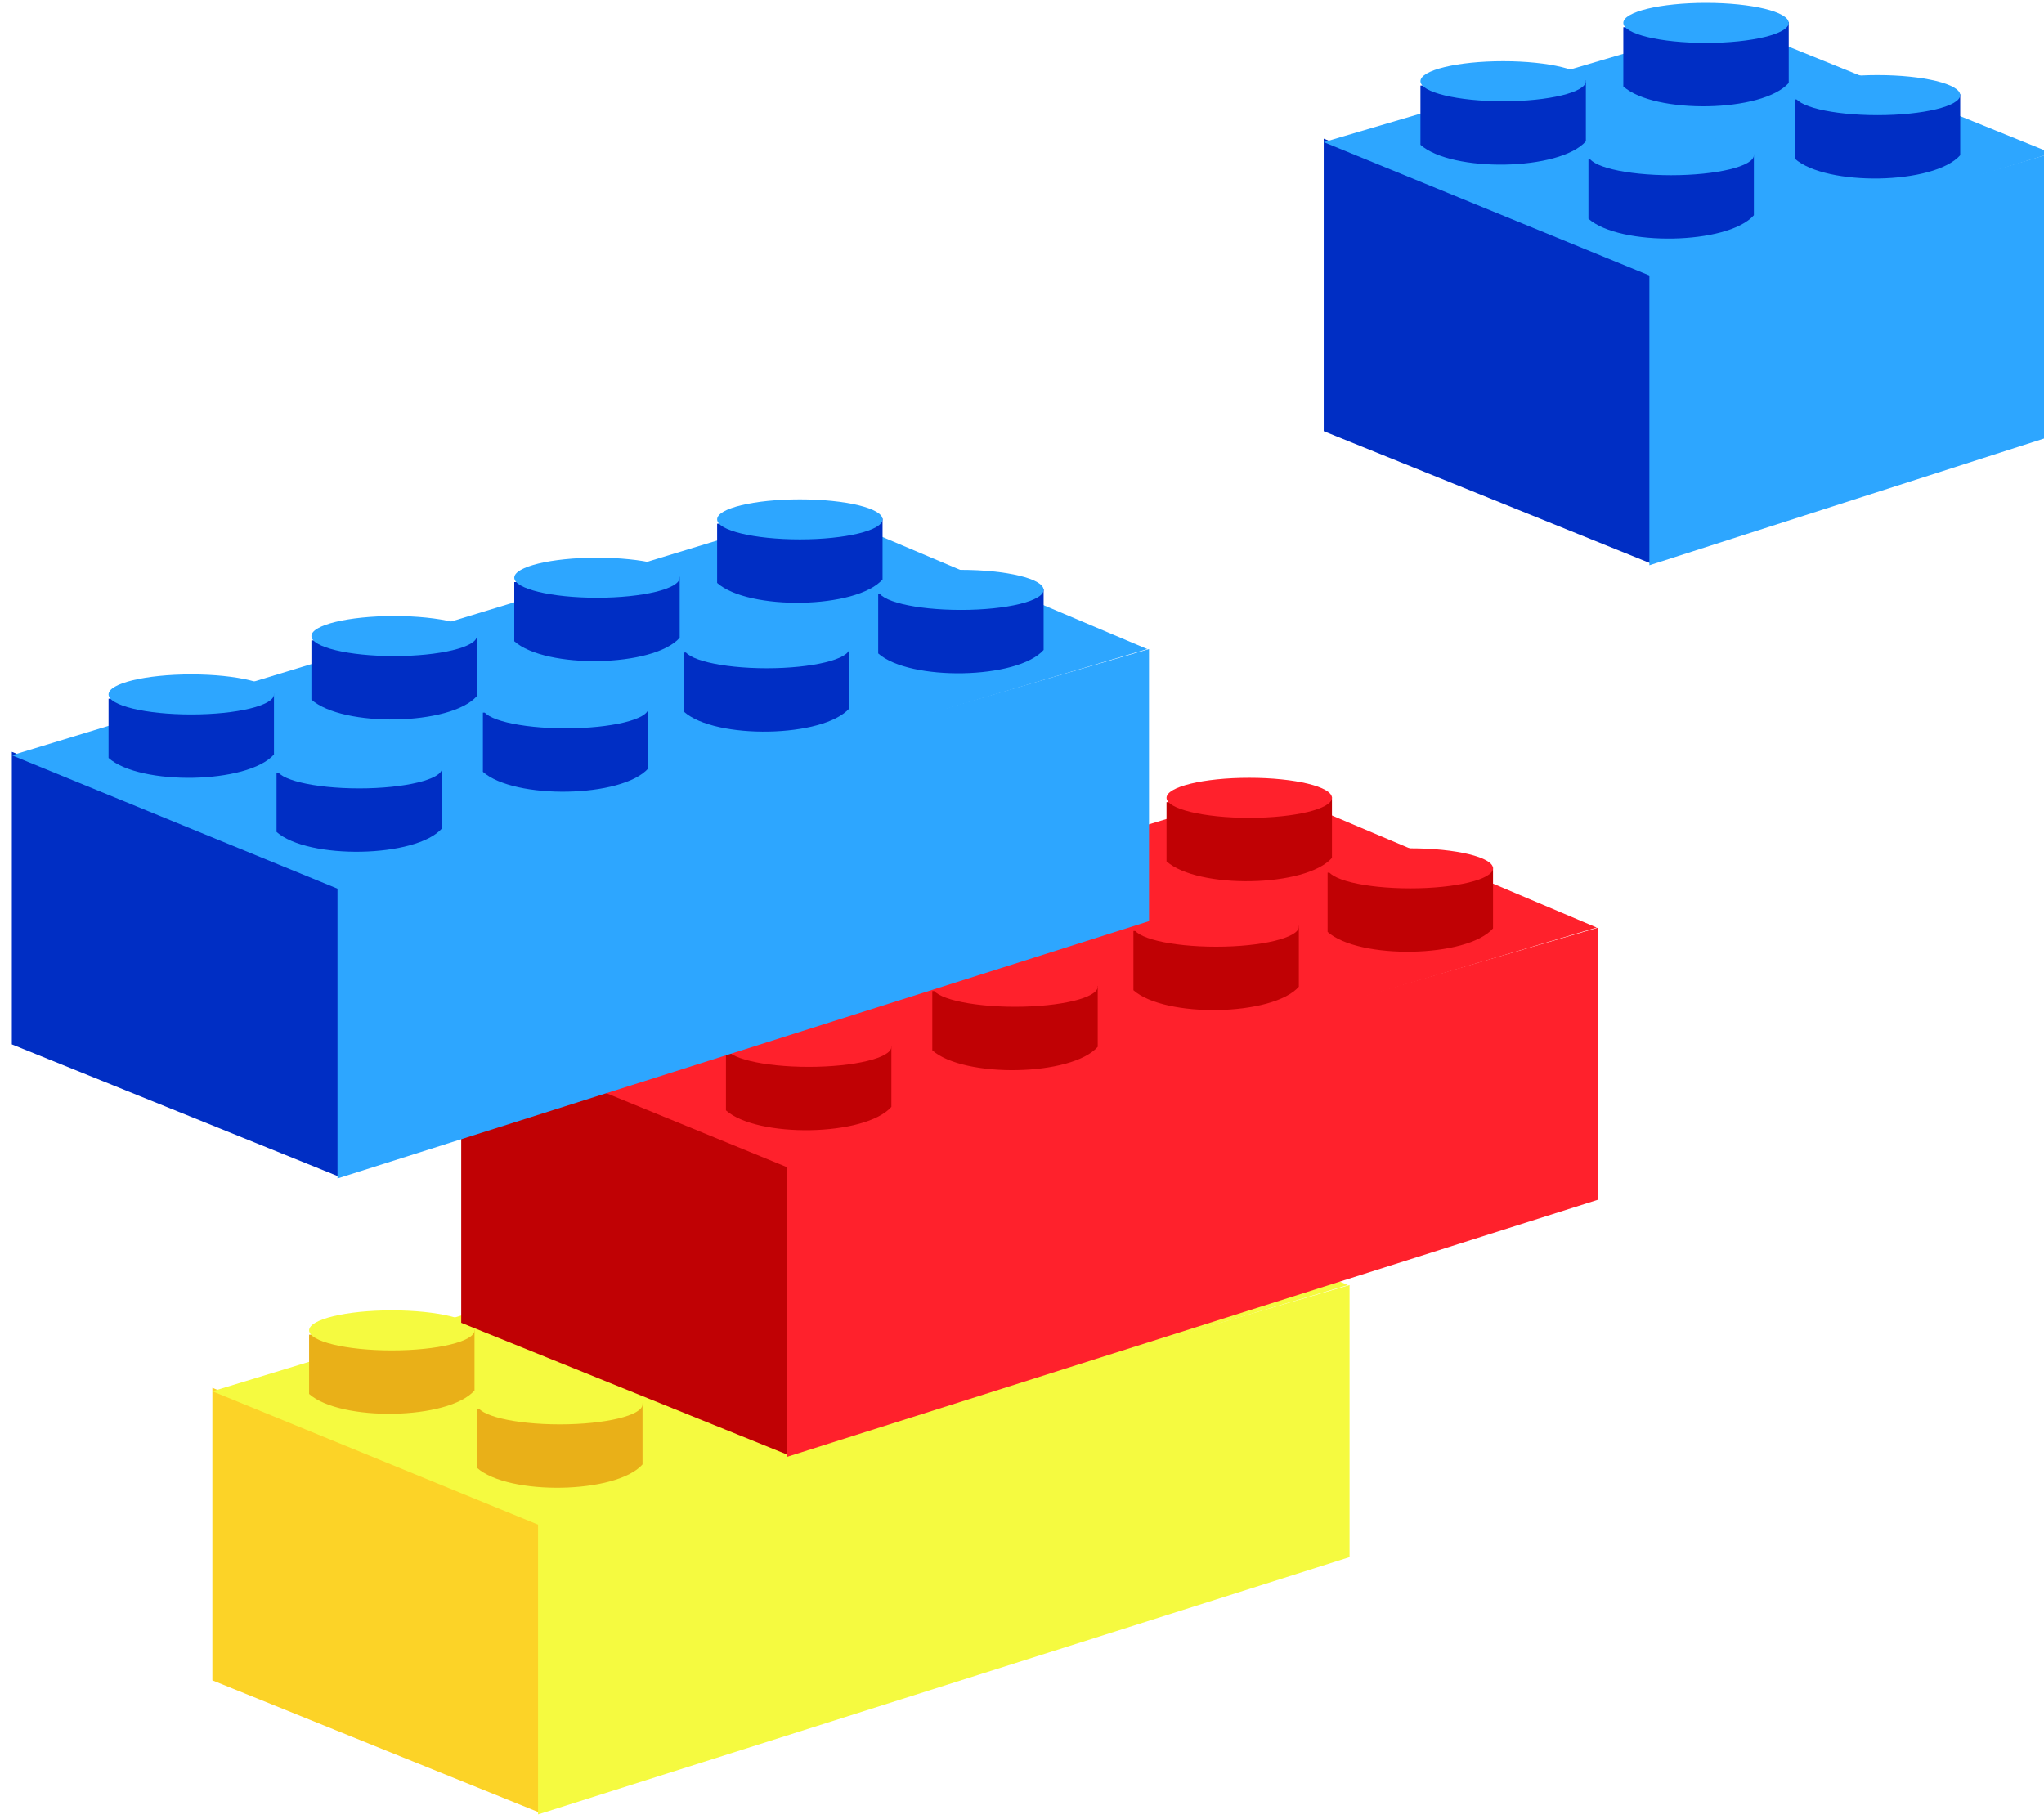
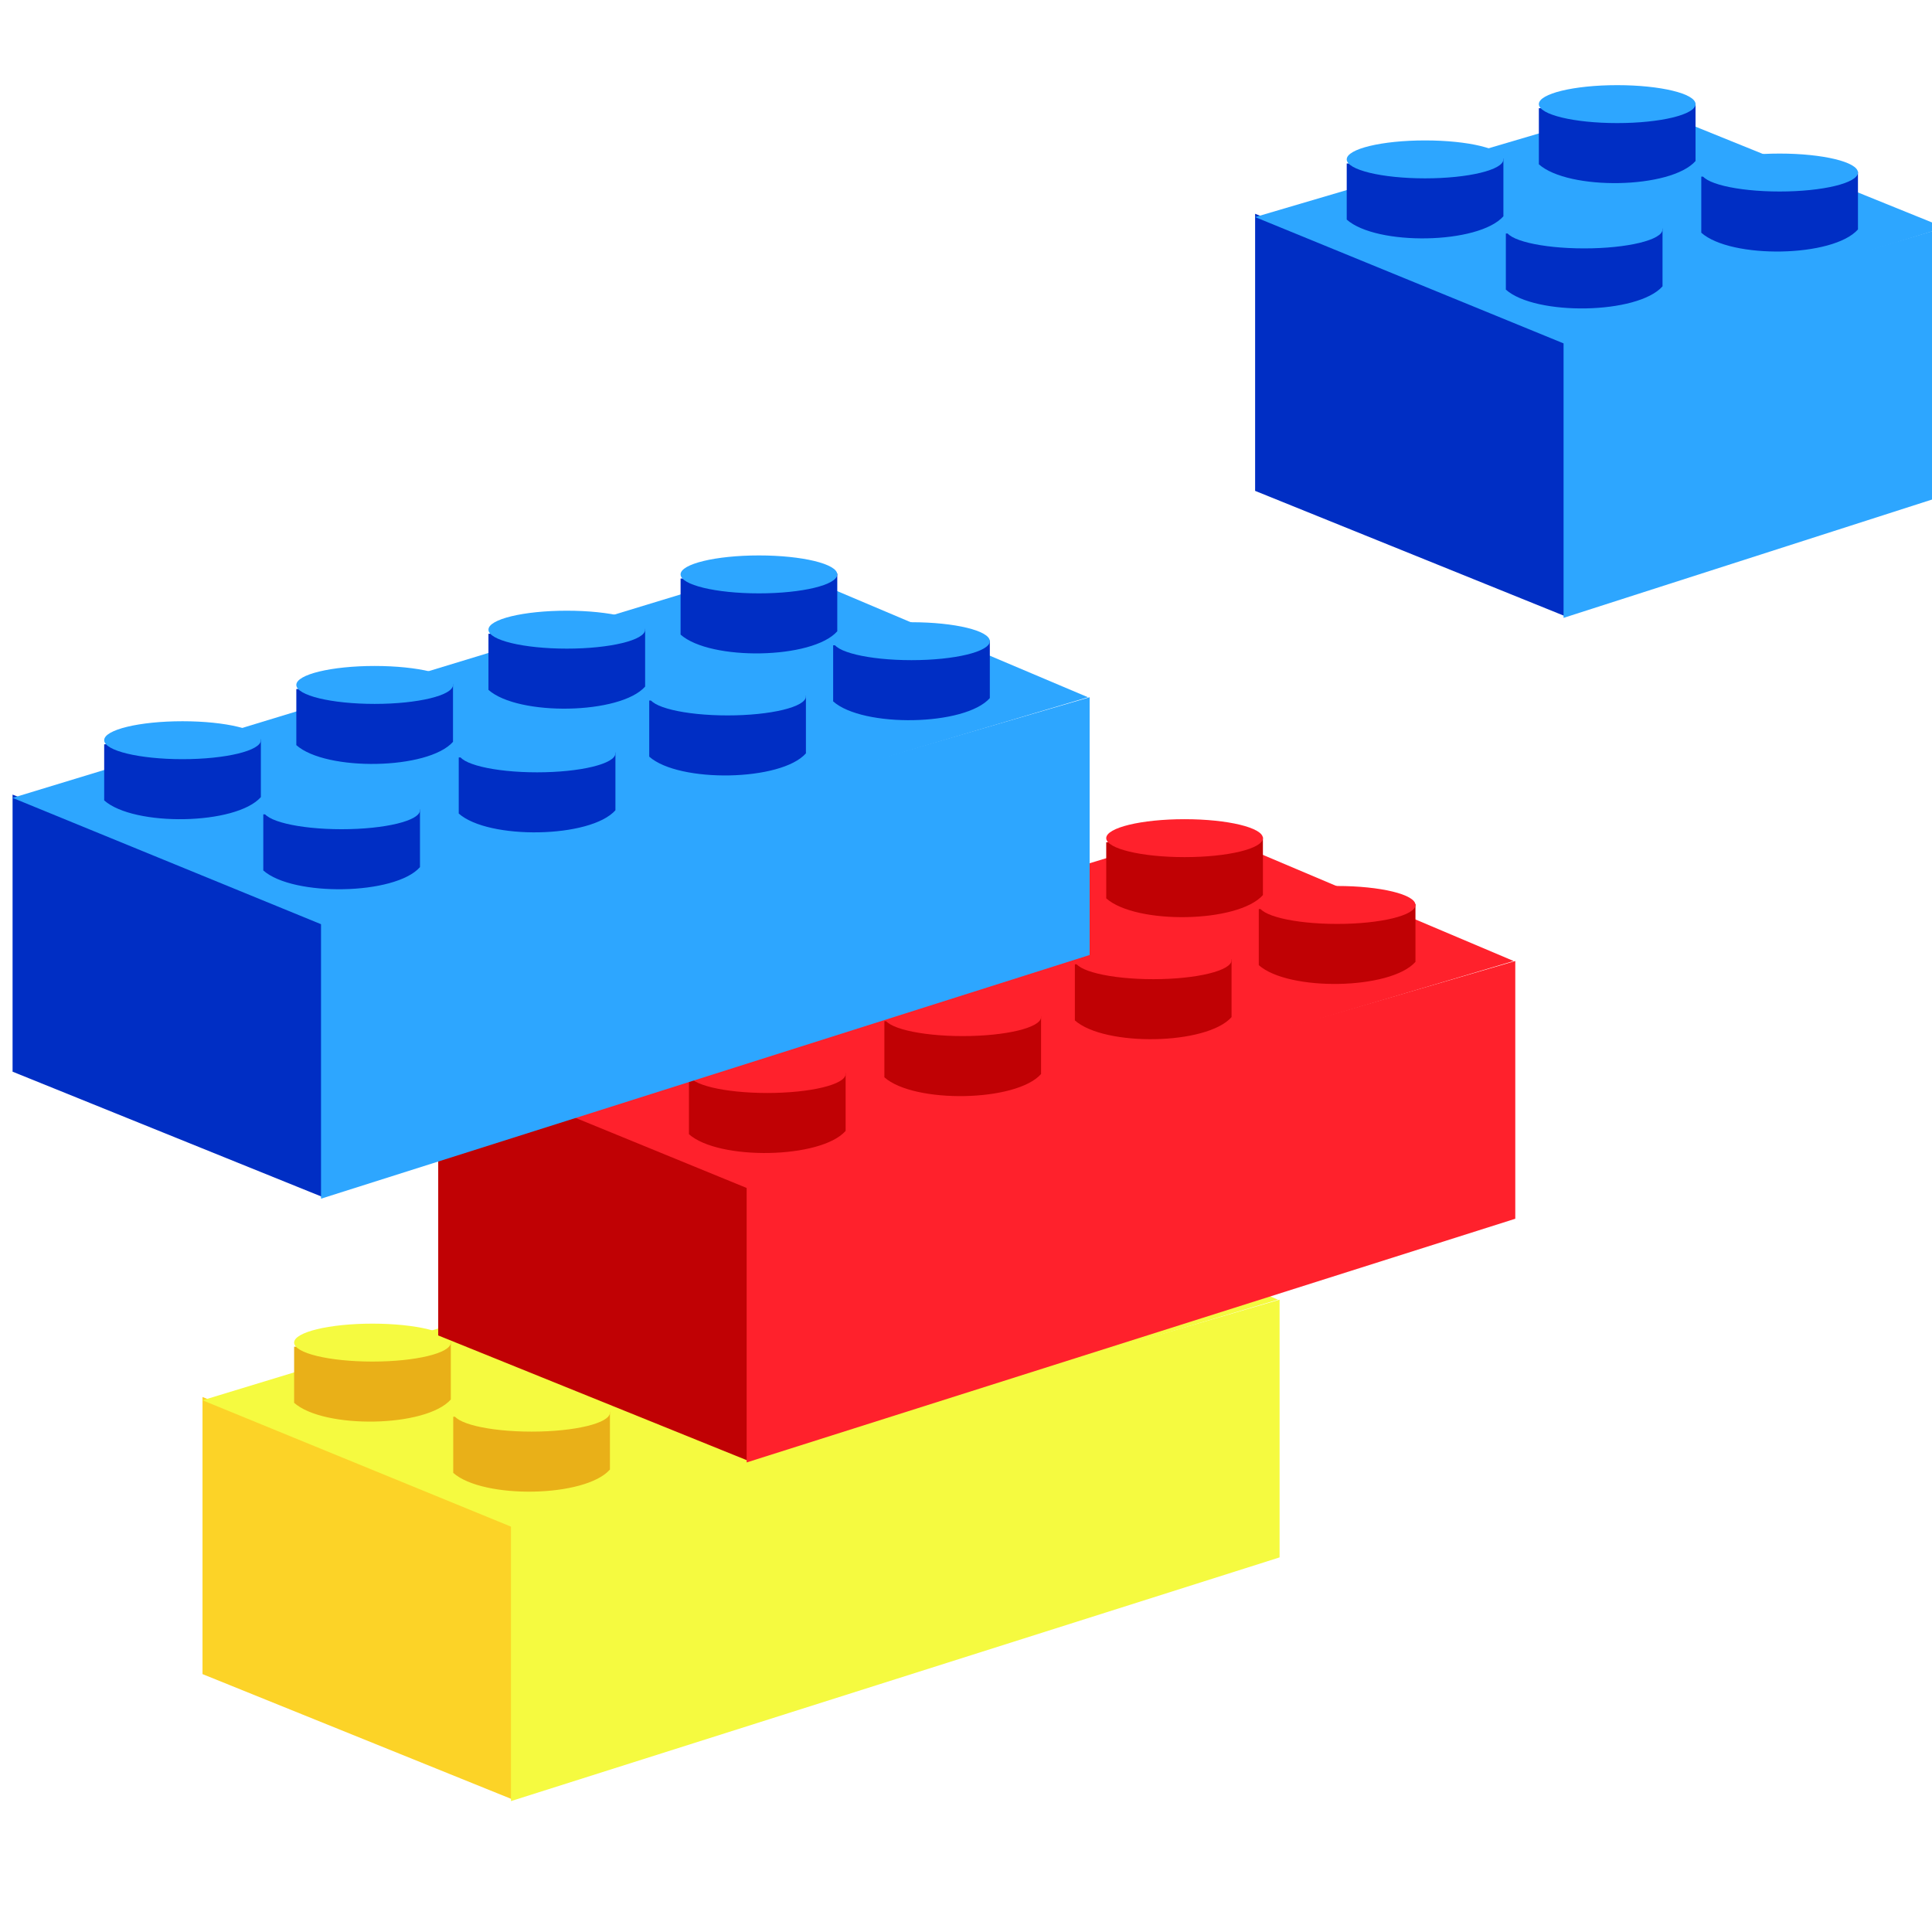
- <svg xmlns="http://www.w3.org/2000/svg" width="899.908" height="800.908" version="1.1" id="svg1031">
+ <svg xmlns="http://www.w3.org/2000/svg" width="800" height="800" version="1.1" id="svg1031">
  <defs id="defs1035" />
-   <g id="g425" transform="translate(250.4214,-553.9854)">
+   <g id="g425" transform="matrix(0.8907952,0,0,0.8907952,223.6428,-459.3499)">
    <g id="g3245" transform="translate(69.11208,-58.10354)">
      <g fill="#002ec4" id="g3164">
        <path fill="#002ec4" d="m 263.258,673.135 v 128.806 l 144.147,58.275 V 731.404 Z" id="path3166" />
      </g>
      <g fill="#2da6ff" id="g3168">
        <path d="M 583.747,804.099 V 679.535 l -177.109,52.636 v 128.806 z" id="path3170" />
      </g>
      <g fill="#2da6ff" id="g3172">
        <path d="m 263.258,674.669 178.557,-52.619 141.932,57.485 -176.342,54.165 z" id="path3174" />
      </g>
      <g fill="#002ec4" id="g3176">
        <path d="m 379.807,682.328 v 26.07 c 13.796,12.267 61.326,11.506 72.832,-1.535 v -26.836 z" id="path3178" />
      </g>
      <g fill="#2da6ff" id="g3180">
        <path d="m 379.807,680.417 c 0,-4.866 16.303,-8.816 36.413,-8.816 20.116,0 36.419,3.95 36.419,8.816 0,4.871 -16.303,8.816 -36.419,8.816 -20.11,0 -36.413,-3.944 -36.413,-8.816 z" id="path3182" />
      </g>
      <g fill="#002ec4" id="g3188">
        <path d="m 470.654,655.876 v 26.069 c 13.802,12.273 61.332,11.506 72.832,-1.528 v -26.836 z" id="path3190" />
      </g>
      <g fill="#2da6ff" id="g3192">
        <path d="m 470.654,653.97 c 0,-4.872 16.303,-8.816 36.419,-8.816 20.11,0 36.413,3.945 36.413,8.816 0,4.865 -16.303,8.815 -36.413,8.815 -20.116,0 -36.419,-3.95 -36.419,-8.815 z" id="path3194" />
      </g>
      <g fill="#002ec4" id="g3200">
        <path d="m 395.155,624.077 v 26.069 c 13.802,12.268 61.332,11.501 72.832,-1.534 v -26.836 z" id="path3202" />
      </g>
      <g fill="#2da6ff" id="g3204">
        <path d="m 395.155,622.164 c 0,-4.866 16.303,-8.815 36.419,-8.815 20.11,0 36.413,3.95 36.413,8.815 0,4.872 -16.303,8.816 -36.413,8.816 -20.116,0 -36.419,-3.945 -36.419,-8.816 z" id="path3206" />
      </g>
      <g fill="#002ec4" id="g3212">
        <path d="m 305.842,649.768 v 26.069 c 13.802,12.268 61.332,11.5 72.832,-1.534 v -26.836 z" id="path3214" />
      </g>
      <g fill="#2da6ff" id="g3216">
        <path d="m 305.842,647.856 c 0,-4.871 16.303,-8.816 36.419,-8.816 20.11,0 36.413,3.945 36.413,8.816 0,4.871 -16.303,8.816 -36.413,8.816 -20.116,0 -36.419,-3.945 -36.419,-8.816 z" id="path3218" />
      </g>
    </g>
  </g>
-   <g fill="#f5fa40" transform="matrix(5.724449,0,0,5.724449,-513.5697,-2359.072)" id="g2860">
+   <g fill="#f5fa40" transform="matrix(5.099311,0,0,5.099311,-456.9169,-2067.312)" id="g2860">
    <path transform="matrix(5.724449,0,0,5.724449,-582.6817,-2300.968)" id="path2862" d="" />
  </g>
-   <g fill="#f5fa40" transform="matrix(5.724449,0,0,5.724449,-513.5697,-2359.072)" id="g2872">
+   <g fill="#f5fa40" transform="matrix(5.099311,0,0,5.099311,-456.9169,-2067.312)" id="g2872">
    <path transform="matrix(5.724449,0,0,5.724449,-582.6817,-2300.968)" id="path2874" d="" />
  </g>
-   <g fill="#f5fa40" transform="matrix(5.724449,0,0,5.724449,-513.5697,-2359.072)" id="g2884">
+   <g fill="#f5fa40" transform="matrix(5.099311,0,0,5.099311,-456.9169,-2067.312)" id="g2884">
    <path transform="matrix(5.724449,0,0,5.724449,-582.6817,-2300.968)" id="path2886" d="" />
  </g>
-   <g fill="#f5fa40" transform="matrix(5.724449,0,0,5.724449,-513.5697,-2359.072)" id="g2896">
+   <g fill="#f5fa40" transform="matrix(5.099311,0,0,5.099311,-456.9169,-2067.312)" id="g2896">
    <path transform="matrix(5.724449,0,0,5.724449,-582.6817,-2300.968)" id="path2898" d="" />
  </g>
-   <g fill="#f5fa40" transform="matrix(5.724449,0,0,5.724449,-513.5697,-2359.072)" id="g2908">
+   <g fill="#f5fa40" transform="matrix(5.099311,0,0,5.099311,-456.9169,-2067.312)" id="g2908">
    <path transform="matrix(5.724449,0,0,5.724449,-582.6817,-2300.968)" id="path2910" d="" />
  </g>
-   <g fill="#f5fa40" transform="matrix(5.724449,0,0,5.724449,-513.5697,-2359.072)" id="g2920">
+   <g fill="#f5fa40" transform="matrix(5.099311,0,0,5.099311,-456.9169,-2067.312)" id="g2920">
    <path transform="matrix(5.724449,0,0,5.724449,-582.6817,-2300.968)" id="path2922" d="" />
  </g>
-   <g fill="#f5fa40" transform="matrix(5.724449,0,0,5.724449,-513.5697,-2359.072)" id="g2932">
+   <g fill="#f5fa40" transform="matrix(5.099311,0,0,5.099311,-456.9169,-2067.312)" id="g2932">
    <path transform="matrix(5.724449,0,0,5.724449,-582.6817,-2300.968)" id="path2934" d="" />
  </g>
-   <g fill="#f5fa40" transform="matrix(5.724449,0,0,5.724449,-513.5697,-2359.072)" id="g2944">
+   <g fill="#f5fa40" transform="matrix(5.099311,0,0,5.099311,-456.9169,-2067.312)" id="g2944">
    <path transform="matrix(5.724449,0,0,5.724449,-582.6817,-2300.968)" id="path2946" d="" />
  </g>
-   <g fill="#ff212c" transform="matrix(5.724449,0,0,5.724449,-513.5697,-2359.072)" id="g2968">
+   <g fill="#ff212c" transform="matrix(5.099311,0,0,5.099311,-456.9169,-2067.312)" id="g2968">
    <path transform="matrix(5.724449,0,0,5.724449,-582.6817,-2300.968)" id="path2970" d="" />
  </g>
-   <g fill="#ff212c" transform="matrix(5.724449,0,0,5.724449,-513.5697,-2359.072)" id="g2980">
+   <g fill="#ff212c" transform="matrix(5.099311,0,0,5.099311,-456.9169,-2067.312)" id="g2980">
    <path transform="matrix(5.724449,0,0,5.724449,-582.6817,-2300.968)" id="path2982" d="" />
  </g>
-   <g fill="#ff212c" transform="matrix(5.724449,0,0,5.724449,-513.5697,-2359.072)" id="g2992">
+   <g fill="#ff212c" transform="matrix(5.099311,0,0,5.099311,-456.9169,-2067.312)" id="g2992">
    <path transform="matrix(5.724449,0,0,5.724449,-582.6817,-2300.968)" id="path2994" d="" />
  </g>
-   <g fill="#ff212c" transform="matrix(5.724449,0,0,5.724449,-513.5697,-2359.072)" id="g3004">
+   <g fill="#ff212c" transform="matrix(5.099311,0,0,5.099311,-456.9169,-2067.312)" id="g3004">
    <path transform="matrix(5.724449,0,0,5.724449,-582.6817,-2300.968)" id="path3006" d="" />
  </g>
-   <g fill="#ff212c" transform="matrix(5.724449,0,0,5.724449,-513.5697,-2359.072)" id="g3016">
+   <g fill="#ff212c" transform="matrix(5.099311,0,0,5.099311,-456.9169,-2067.312)" id="g3016">
    <path transform="matrix(5.724449,0,0,5.724449,-582.6817,-2300.968)" id="path3018" d="" />
  </g>
-   <g fill="#ff212c" transform="matrix(5.724449,0,0,5.724449,-513.5697,-2359.072)" id="g3028">
+   <g fill="#ff212c" transform="matrix(5.099311,0,0,5.099311,-456.9169,-2067.312)" id="g3028">
    <path transform="matrix(5.724449,0,0,5.724449,-582.6817,-2300.968)" id="path3030" d="" />
  </g>
-   <g fill="#ff212c" transform="matrix(5.724449,0,0,5.724449,-513.5697,-2359.072)" id="g3040">
+   <g fill="#ff212c" transform="matrix(5.099311,0,0,5.099311,-456.9169,-2067.312)" id="g3040">
    <path transform="matrix(5.724449,0,0,5.724449,-582.6817,-2300.968)" id="path3042" d="" />
  </g>
-   <g fill="#ff212c" transform="matrix(5.724449,0,0,5.724449,-513.5697,-2359.072)" id="g3052">
+   <g fill="#ff212c" transform="matrix(5.099311,0,0,5.099311,-456.9169,-2067.312)" id="g3052">
    <path transform="matrix(5.724449,0,0,5.724449,-582.6817,-2300.968)" id="path3054" d="" />
  </g>
-   <g fill="#2da6ff" transform="matrix(5.724449,0,0,5.724449,-513.5697,-2359.072)" id="g3076">
+   <g fill="#2da6ff" transform="matrix(5.099311,0,0,5.099311,-456.9169,-2067.312)" id="g3076">
    <path transform="matrix(5.724449,0,0,5.724449,-582.6817,-2300.968)" id="path3078" d="" />
  </g>
-   <g fill="#2da6ff" transform="matrix(5.724449,0,0,5.724449,-513.5697,-2359.072)" id="g3088">
+   <g fill="#2da6ff" transform="matrix(5.099311,0,0,5.099311,-456.9169,-2067.312)" id="g3088">
    <path transform="matrix(5.724449,0,0,5.724449,-582.6817,-2300.968)" id="path3090" d="" />
  </g>
-   <g fill="#2da6ff" transform="matrix(5.724449,0,0,5.724449,-513.5697,-2359.072)" id="g3100">
+   <g fill="#2da6ff" transform="matrix(5.099311,0,0,5.099311,-456.9169,-2067.312)" id="g3100">
    <path transform="matrix(5.724449,0,0,5.724449,-582.6817,-2300.968)" id="path3102" d="" />
  </g>
-   <g fill="#2da6ff" transform="matrix(5.724449,0,0,5.724449,-513.5697,-2359.072)" id="g3112">
+   <g fill="#2da6ff" transform="matrix(5.099311,0,0,5.099311,-456.9169,-2067.312)" id="g3112">
    <path transform="matrix(5.724449,0,0,5.724449,-582.6817,-2300.968)" id="path3114" d="" />
  </g>
-   <g fill="#2da6ff" transform="matrix(5.724449,0,0,5.724449,-513.5697,-2359.072)" id="g3124">
+   <g fill="#2da6ff" transform="matrix(5.099311,0,0,5.099311,-456.9169,-2067.312)" id="g3124">
    <path transform="matrix(5.724449,0,0,5.724449,-582.6817,-2300.968)" id="path3126" d="" />
  </g>
-   <g fill="#2da6ff" transform="matrix(5.724449,0,0,5.724449,-513.5697,-2359.072)" id="g3136">
+   <g fill="#2da6ff" transform="matrix(5.099311,0,0,5.099311,-456.9169,-2067.312)" id="g3136">
    <path transform="matrix(5.724449,0,0,5.724449,-582.6817,-2300.968)" id="path3138" d="" />
  </g>
-   <g id="g541" transform="translate(-91.58787,217.9006)">
+   <g id="g541" transform="matrix(0.8907952,0,0,0.8907952,-81.0175,228.2424)">
    <g fill="#fcd327" id="g2840" transform="translate(69.11208,-58.10354)">
      <path d="m 115.976,451.261 v 128.811 l 144.147,58.269 V 509.53 Z" id="path2842" />
    </g>
    <g fill="#f5fa40" id="g2844" transform="translate(69.11208,-58.10354)">
      <path d="M 616.642,525.822 V 406.015 l -357.286,104.282 v 128.811 z" id="path2846" />
    </g>
    <g fill="#f5fa40" id="g2848" transform="translate(69.11208,-58.10354)">
      <path d="M 115.976,452.795 470.96,344.677 615.875,406.015 260.123,511.831 Z" id="path2850" />
    </g>
    <g fill="#e9b018" id="g2852" transform="translate(69.11208,-58.10354)">
      <path d="m 232.52,460.454 v 26.069 c 13.802,12.273 61.332,11.506 72.838,-1.528 v -26.842 z" id="path2854" />
    </g>
    <g fill="#f5fa40" id="g2856" transform="translate(69.11208,-58.10354)">
      <path d="m 232.52,458.542 c 0,-4.866 16.303,-8.816 36.419,-8.816 20.11,0 36.419,3.95 36.419,8.816 0,4.871 -16.309,8.816 -36.419,8.816 -20.116,0 -36.419,-3.944 -36.419,-8.816 z" id="path2858" />
    </g>
    <g fill="#e9b018" id="g2864" transform="translate(69.11208,-58.10354)">
      <path d="m 323.373,434.001 v 26.075 c 13.802,12.267 61.332,11.5 72.832,-1.534 V 431.706 Z" id="path2866" />
    </g>
    <g fill="#f5fa40" id="g2868" transform="translate(69.11208,-58.10354)">
      <path d="m 323.373,432.095 c 0,-4.872 16.303,-8.816 36.413,-8.816 20.116,0 36.419,3.944 36.419,8.816 0,4.866 -16.303,8.816 -36.419,8.816 -20.11,0 -36.413,-3.95 -36.413,-8.816 z" id="path2870" />
    </g>
    <g fill="#e9b018" id="g2876" transform="translate(69.11208,-58.10354)">
      <path d="m 411.924,407.554 v 26.069 c 13.802,12.267 61.332,11.5 72.832,-1.534 V 405.253 Z" id="path2878" />
    </g>
    <g fill="#f5fa40" id="g2880" transform="translate(69.11208,-58.10354)">
      <path d="m 411.924,405.643 c 0,-4.872 16.303,-8.816 36.419,-8.816 20.11,0 36.413,3.944 36.413,8.816 0,4.871 -16.303,8.816 -36.413,8.816 -20.116,0 -36.419,-3.944 -36.419,-8.816 z" id="path2882" />
    </g>
    <g fill="#e9b018" id="g2888" transform="translate(69.11208,-58.10354)">
      <path d="m 497.413,381.869 v 26.069 c 13.802,12.267 61.332,11.5 72.832,-1.534 V 379.568 Z" id="path2890" />
    </g>
    <g fill="#f5fa40" id="g2892" transform="translate(69.11208,-58.10354)">
      <path d="m 497.413,379.957 c 0,-4.866 16.303,-8.816 36.413,-8.816 20.116,0 36.419,3.95 36.419,8.816 0,4.871 -16.303,8.816 -36.419,8.816 -20.11,0 -36.413,-3.944 -36.413,-8.816 z" id="path2894" />
    </g>
    <g fill="#e9b018" id="g2900" transform="translate(69.11208,-58.10354)">
      <path d="m 426.498,350.82 v 26.069 c 13.796,12.273 61.326,11.506 72.832,-1.528 v -26.836 z" id="path2902" />
    </g>
    <g fill="#f5fa40" id="g2904" transform="translate(69.11208,-58.10354)">
      <path d="m 426.498,348.913 c 0,-4.872 16.303,-8.816 36.413,-8.816 20.116,0 36.419,3.944 36.419,8.816 0,4.866 -16.303,8.816 -36.419,8.816 -20.11,0 -36.413,-3.95 -36.413,-8.816 z" id="path2906" />
    </g>
    <g fill="#e9b018" id="g2912" transform="translate(69.11208,-58.10354)">
      <path d="m 337.186,376.511 v 26.069 c 13.796,12.273 61.332,11.506 72.832,-1.528 v -26.842 z" id="path2914" />
    </g>
    <g fill="#f5fa40" id="g2916" transform="translate(69.11208,-58.10354)">
      <path d="m 337.186,374.599 c 0,-4.866 16.303,-8.816 36.413,-8.816 20.116,0 36.419,3.95 36.419,8.816 0,4.871 -16.303,8.816 -36.419,8.816 -20.11,0 -36.413,-3.944 -36.413,-8.816 z" id="path2918" />
    </g>
    <g fill="#e9b018" id="g2924" transform="translate(69.11208,-58.10354)">
      <path d="m 247.873,402.202 v 26.069 c 13.802,12.267 61.332,11.506 72.832,-1.534 v -26.836 z" id="path2926" />
    </g>
    <g fill="#f5fa40" id="g2928" transform="translate(69.11208,-58.10354)">
      <path d="m 247.873,400.29 c 0,-4.866 16.303,-8.816 36.413,-8.816 20.116,0 36.419,3.95 36.419,8.816 0,4.871 -16.303,8.816 -36.419,8.816 -20.11,0 -36.413,-3.944 -36.413,-8.816 z" id="path2930" />
    </g>
    <g fill="#e9b018" id="g2936" transform="translate(69.11208,-58.10354)">
      <path d="m 158.56,427.893 v 26.069 c 13.802,12.268 61.332,11.5 72.832,-1.534 v -26.836 z" id="path2938" />
    </g>
    <g fill="#f5fa40" id="g2940" transform="translate(69.11208,-58.10354)">
      <path d="m 158.56,425.981 c 0,-4.866 16.303,-8.816 36.413,-8.816 20.116,0 36.419,3.95 36.419,8.816 0,4.872 -16.303,8.816 -36.419,8.816 -20.11,0 -36.413,-3.944 -36.413,-8.816 z" id="path2942" />
    </g>
    <g fill="#c00104" id="g2948" transform="translate(69.11208,-58.10354)">
      <path fill="#c00104" d="m 225.536,293.844 v 128.806 l 144.147,58.275 V 352.113 Z" id="path2950" />
    </g>
    <g fill="#ff212c" id="g2952" transform="translate(69.11208,-58.10354)">
      <path d="M 726.202,368.405 V 248.598 L 368.916,352.88 v 128.806 z" id="path2954" />
    </g>
    <g fill="#ff212c" id="g2956" transform="translate(69.11208,-58.10354)">
      <path d="M 225.536,295.373 580.526,187.261 725.435,248.598 369.683,354.409 Z" id="path2958" />
    </g>
    <g fill="#c00104" id="g2960" transform="translate(69.11208,-58.10354)">
      <path d="m 342.086,303.038 v 26.069 c 13.796,12.267 61.326,11.506 72.832,-1.534 v -26.836 z" id="path2962" />
    </g>
    <g fill="#ff212c" id="g2964" transform="translate(69.11208,-58.10354)">
      <path d="m 342.086,301.126 c 0,-4.866 16.303,-8.816 36.413,-8.816 20.116,0 36.419,3.95 36.419,8.816 0,4.871 -16.303,8.816 -36.419,8.816 -20.11,0 -36.413,-3.944 -36.413,-8.816 z" id="path2966" />
    </g>
    <g fill="#c00104" id="g2972" transform="translate(69.11208,-58.10354)">
      <path d="m 432.933,276.585 v 26.069 c 13.802,12.273 61.332,11.506 72.832,-1.528 v -26.836 z" id="path2974" />
    </g>
    <g fill="#ff212c" id="g2976" transform="translate(69.11208,-58.10354)">
      <path d="m 432.933,274.679 c 0,-4.871 16.303,-8.816 36.419,-8.816 20.11,0 36.413,3.944 36.413,8.816 0,4.866 -16.303,8.816 -36.413,8.816 -20.116,0 -36.419,-3.95 -36.419,-8.816 z" id="path2978" />
    </g>
    <g fill="#c00104" id="g2984" transform="translate(69.11208,-58.10354)">
      <path d="m 521.484,250.132 v 26.075 c 13.802,12.268 61.332,11.5 72.832,-1.534 v -26.836 z" id="path2986" />
    </g>
    <g fill="#ff212c" id="g2988" transform="translate(69.11208,-58.10354)">
      <path d="m 521.484,248.226 c 0,-4.871 16.303,-8.816 36.419,-8.816 20.11,0 36.413,3.944 36.413,8.816 0,4.866 -16.303,8.816 -36.413,8.816 -20.116,0 -36.419,-3.95 -36.419,-8.816 z" id="path2990" />
    </g>
    <g fill="#c00104" id="g2996" transform="translate(69.11208,-58.10354)">
      <path d="m 606.973,224.452 v 26.069 c 13.802,12.268 61.332,11.5 72.832,-1.534 v -26.836 z" id="path2998" />
    </g>
    <g fill="#ff212c" id="g3000" transform="translate(69.11208,-58.10354)">
      <path d="m 606.973,222.54 c 0,-4.866 16.303,-8.816 36.419,-8.816 20.11,0 36.413,3.95 36.413,8.816 0,4.872 -16.303,8.816 -36.413,8.816 -20.116,0 -36.419,-3.944 -36.419,-8.816 z" id="path3002" />
    </g>
    <g fill="#c00104" id="g3008" transform="translate(69.11208,-58.10354)">
      <path d="m 536.059,193.403 v 26.069 c 13.802,12.273 61.332,11.506 72.832,-1.528 v -26.842 z" id="path3010" />
    </g>
    <g fill="#ff212c" id="g3012" transform="translate(69.11208,-58.10354)">
      <path d="m 536.059,191.491 c 0,-4.866 16.303,-8.816 36.413,-8.816 20.116,0 36.419,3.95 36.419,8.816 0,4.871 -16.303,8.816 -36.419,8.816 -20.11,0 -36.413,-3.944 -36.413,-8.816 z" id="path3014" />
    </g>
    <g fill="#c00104" id="g3020" transform="translate(69.11208,-58.10354)">
      <path d="m 446.746,219.094 v 26.069 c 13.802,12.267 61.332,11.506 72.832,-1.534 v -26.836 z" id="path3022" />
    </g>
    <g fill="#ff212c" id="g3024" transform="translate(69.11208,-58.10354)">
      <path d="m 446.746,217.182 c 0,-4.866 16.303,-8.816 36.413,-8.816 20.116,0 36.419,3.95 36.419,8.816 0,4.871 -16.303,8.816 -36.419,8.816 -20.11,0 -36.413,-3.944 -36.413,-8.816 z" id="path3026" />
    </g>
    <g fill="#c00104" id="g3032" transform="translate(69.11208,-58.10354)">
      <path d="m 357.433,244.786 v 26.069 c 13.802,12.268 61.332,11.5 72.832,-1.534 v -26.836 z" id="path3034" />
    </g>
    <g fill="#ff212c" id="g3036" transform="translate(69.11208,-58.10354)">
      <path d="m 357.433,242.874 c 0,-4.866 16.303,-8.816 36.419,-8.816 20.11,0 36.413,3.95 36.413,8.816 0,4.872 -16.303,8.816 -36.413,8.816 -20.116,0 -36.419,-3.944 -36.419,-8.816 z" id="path3038" />
    </g>
    <g fill="#c00104" id="g3044" transform="translate(69.11208,-58.10354)">
      <path d="m 268.12,270.477 v 26.069 c 13.802,12.268 61.332,11.5 72.832,-1.534 v -26.836 z" id="path3046" />
    </g>
    <g fill="#ff212c" id="g3048" transform="translate(69.11208,-58.10354)">
      <path d="m 268.12,268.565 c 0,-4.871 16.303,-8.816 36.419,-8.816 20.11,0 36.413,3.944 36.413,8.816 0,4.872 -16.303,8.816 -36.413,8.816 -20.116,0 -36.419,-3.944 -36.419,-8.816 z" id="path3050" />
    </g>
    <g fill="#002ec4" id="g3056" transform="translate(69.11208,-58.10354)">
      <path fill="#002ec4" d="m 27.682,171.238 v 128.806 l 144.147,58.269 V 229.507 Z" id="path3058" />
    </g>
    <g fill="#2da6ff" id="g3060" transform="translate(69.11208,-58.10354)">
      <path d="M 528.348,245.799 V 125.992 L 171.062,230.274 v 128.806 z" id="path3062" />
    </g>
    <g fill="#2da6ff" id="g3064" transform="translate(69.11208,-58.10354)">
      <path d="M 27.682,172.766 382.666,64.654 527.581,125.992 171.829,231.802 Z" id="path3066" />
    </g>
    <g fill="#002ec4" id="g3068" transform="translate(69.11208,-58.10354)">
      <path d="m 144.226,180.431 v 26.069 c 13.802,12.267 61.332,11.5 72.832,-1.534 V 178.13 Z" id="path3070" />
    </g>
    <g fill="#2da6ff" id="g3072" transform="translate(69.11208,-58.10354)">
      <path d="m 144.226,178.519 c 0,-4.866 16.303,-8.816 36.419,-8.816 20.11,0 36.413,3.95 36.413,8.816 0,4.871 -16.303,8.816 -36.413,8.816 -20.116,0 -36.419,-3.944 -36.419,-8.816 z" id="path3074" />
    </g>
    <g fill="#002ec4" id="g3080" transform="translate(69.11208,-58.10354)">
      <path d="m 235.079,153.979 v 26.069 c 13.796,12.273 61.326,11.506 72.832,-1.528 v -26.836 z" id="path3082" />
    </g>
    <g fill="#2da6ff" id="g3084" transform="translate(69.11208,-58.10354)">
      <path d="m 235.079,152.067 c 0,-4.866 16.303,-8.816 36.413,-8.816 20.116,0 36.419,3.95 36.419,8.816 0,4.871 -16.303,8.821 -36.419,8.821 -20.11,0 -36.413,-3.95 -36.413,-8.821 z" id="path3086" />
    </g>
    <g fill="#002ec4" id="g3092" transform="translate(69.11208,-58.10354)">
      <path d="m 323.63,127.526 v 26.075 c 13.802,12.268 61.332,11.5 72.832,-1.534 v -26.836 z" id="path3094" />
    </g>
    <g fill="#2da6ff" id="g3096" transform="translate(69.11208,-58.10354)">
      <path d="m 323.63,125.62 c 0,-4.871 16.303,-8.816 36.413,-8.816 20.116,0 36.419,3.944 36.419,8.816 0,4.866 -16.303,8.816 -36.419,8.816 -20.11,0 -36.413,-3.95 -36.413,-8.816 z" id="path3098" />
    </g>
    <g fill="#002ec4" id="g3104" transform="translate(69.11208,-58.10354)">
      <path d="m 409.119,101.846 v 26.069 c 13.796,12.268 61.326,11.5 72.832,-1.534 V 99.545 Z" id="path3106" />
    </g>
    <g fill="#2da6ff" id="g3108" transform="translate(69.11208,-58.10354)">
      <path d="m 409.119,99.934 c 0,-4.871 16.303,-8.816 36.413,-8.816 20.116,0 36.419,3.944 36.419,8.816 0,4.872 -16.303,8.816 -36.419,8.816 -20.11,0 -36.413,-3.944 -36.413,-8.816 z" id="path3110" />
    </g>
    <g fill="#002ec4" id="g3116" transform="translate(69.11208,-58.10354)">
      <path d="m 338.199,70.797 v 26.069 c 13.802,12.268 61.332,11.506 72.838,-1.534 V 68.495 Z" id="path3118" />
    </g>
    <g fill="#2da6ff" id="g3120" transform="translate(69.11208,-58.10354)">
      <path d="m 338.199,68.885 c 0,-4.866 16.309,-8.816 36.419,-8.816 20.116,0 36.419,3.95 36.419,8.816 0,4.871 -16.303,8.816 -36.419,8.816 -20.11,0 -36.419,-3.944 -36.419,-8.816 z" id="path3122" />
    </g>
    <g fill="#002ec4" id="g3128" transform="translate(69.11208,-58.10354)">
      <path d="m 248.892,96.488 v 26.069 c 13.796,12.267 61.326,11.5 72.832,-1.534 V 94.187 Z" id="path3130" />
    </g>
    <g fill="#2da6ff" id="g3132" transform="translate(69.11208,-58.10354)">
      <path d="m 248.892,94.576 c 0,-4.866 16.303,-8.816 36.413,-8.816 20.116,0 36.419,3.95 36.419,8.816 0,4.871 -16.303,8.816 -36.419,8.816 -20.11,0 -36.413,-3.944 -36.413,-8.816 z" id="path3134" />
    </g>
    <g fill="#002ec4" id="g3140" transform="translate(69.11208,-58.10354)">
      <path d="m 159.579,122.179 v 26.069 c 13.796,12.268 61.326,11.5 72.832,-1.534 v -26.836 z" id="path3142" />
    </g>
    <g fill="#2da6ff" id="g3144" transform="translate(69.11208,-58.10354)">
      <path d="m 159.579,120.267 c 0,-4.871 16.303,-8.816 36.413,-8.816 20.116,0 36.419,3.944 36.419,8.816 0,4.872 -16.303,8.816 -36.419,8.816 -20.11,0 -36.413,-3.944 -36.413,-8.816 z" id="path3146" />
    </g>
    <g fill="#002ec4" id="g3152" transform="translate(69.11208,-58.10354)">
      <path d="m 70.266,147.865 v 26.075 c 13.802,12.268 61.326,11.5 72.832,-1.534 v -26.836 z" id="path3154" />
    </g>
    <g fill="#2da6ff" id="g3156" transform="translate(69.11208,-58.10354)">
      <path d="m 70.266,145.959 c 0,-4.871 16.303,-8.816 36.413,-8.816 20.116,0 36.419,3.944 36.419,8.816 0,4.866 -16.303,8.816 -36.419,8.816 -20.11,0 -36.413,-3.95 -36.413,-8.816 z" id="path3158" />
    </g>
  </g>
-   <g fill="#2da6ff" transform="matrix(5.724449,0,0,5.724449,-513.5697,-2359.072)" id="g3148">
+   <g fill="#2da6ff" transform="matrix(5.099311,0,0,5.099311,-456.9169,-2067.312)" id="g3148">
    <path transform="matrix(5.724449,0,0,5.724449,-582.6817,-2300.968)" id="path3150" d="" />
  </g>
-   <g fill="#2da6ff" transform="matrix(5.724449,0,0,5.724449,-513.5697,-2359.072)" id="g3160">
+   <g fill="#2da6ff" transform="matrix(5.099311,0,0,5.099311,-456.9169,-2067.312)" id="g3160">
    <path transform="matrix(5.724449,0,0,5.724449,-582.6817,-2300.968)" id="path3162" d="" />
  </g>
-   <g fill="#2da6ff" transform="matrix(5.724449,0,0,5.724449,-513.5697,-2359.072)" id="g3184">
+   <g fill="#2da6ff" transform="matrix(5.099311,0,0,5.099311,-456.9169,-2067.312)" id="g3184">
    <path transform="matrix(5.724449,0,0,5.724449,-582.6817,-2300.968)" id="path3186" d="" />
  </g>
-   <g fill="#2da6ff" transform="matrix(5.724449,0,0,5.724449,-513.5697,-2359.072)" id="g3196">
+   <g fill="#2da6ff" transform="matrix(5.099311,0,0,5.099311,-456.9169,-2067.312)" id="g3196">
    <path transform="matrix(5.724449,0,0,5.724449,-582.6817,-2300.968)" id="path3198" d="" />
  </g>
-   <g fill="#2da6ff" transform="matrix(5.724449,0,0,5.724449,-513.5697,-2359.072)" id="g3208">
+   <g fill="#2da6ff" transform="matrix(5.099311,0,0,5.099311,-456.9169,-2067.312)" id="g3208">
    <path transform="matrix(5.724449,0,0,5.724449,-582.6817,-2300.968)" id="path3210" d="" />
  </g>
-   <g fill="#2da6ff" transform="matrix(5.724449,0,0,5.724449,-513.5697,-2359.072)" id="g3220">
+   <g fill="#2da6ff" transform="matrix(5.099311,0,0,5.099311,-456.9169,-2067.312)" id="g3220">
    <path transform="matrix(5.724449,0,0,5.724449,-610.3636,-2361.037)" id="path3222" d="" />
  </g>
</svg>
